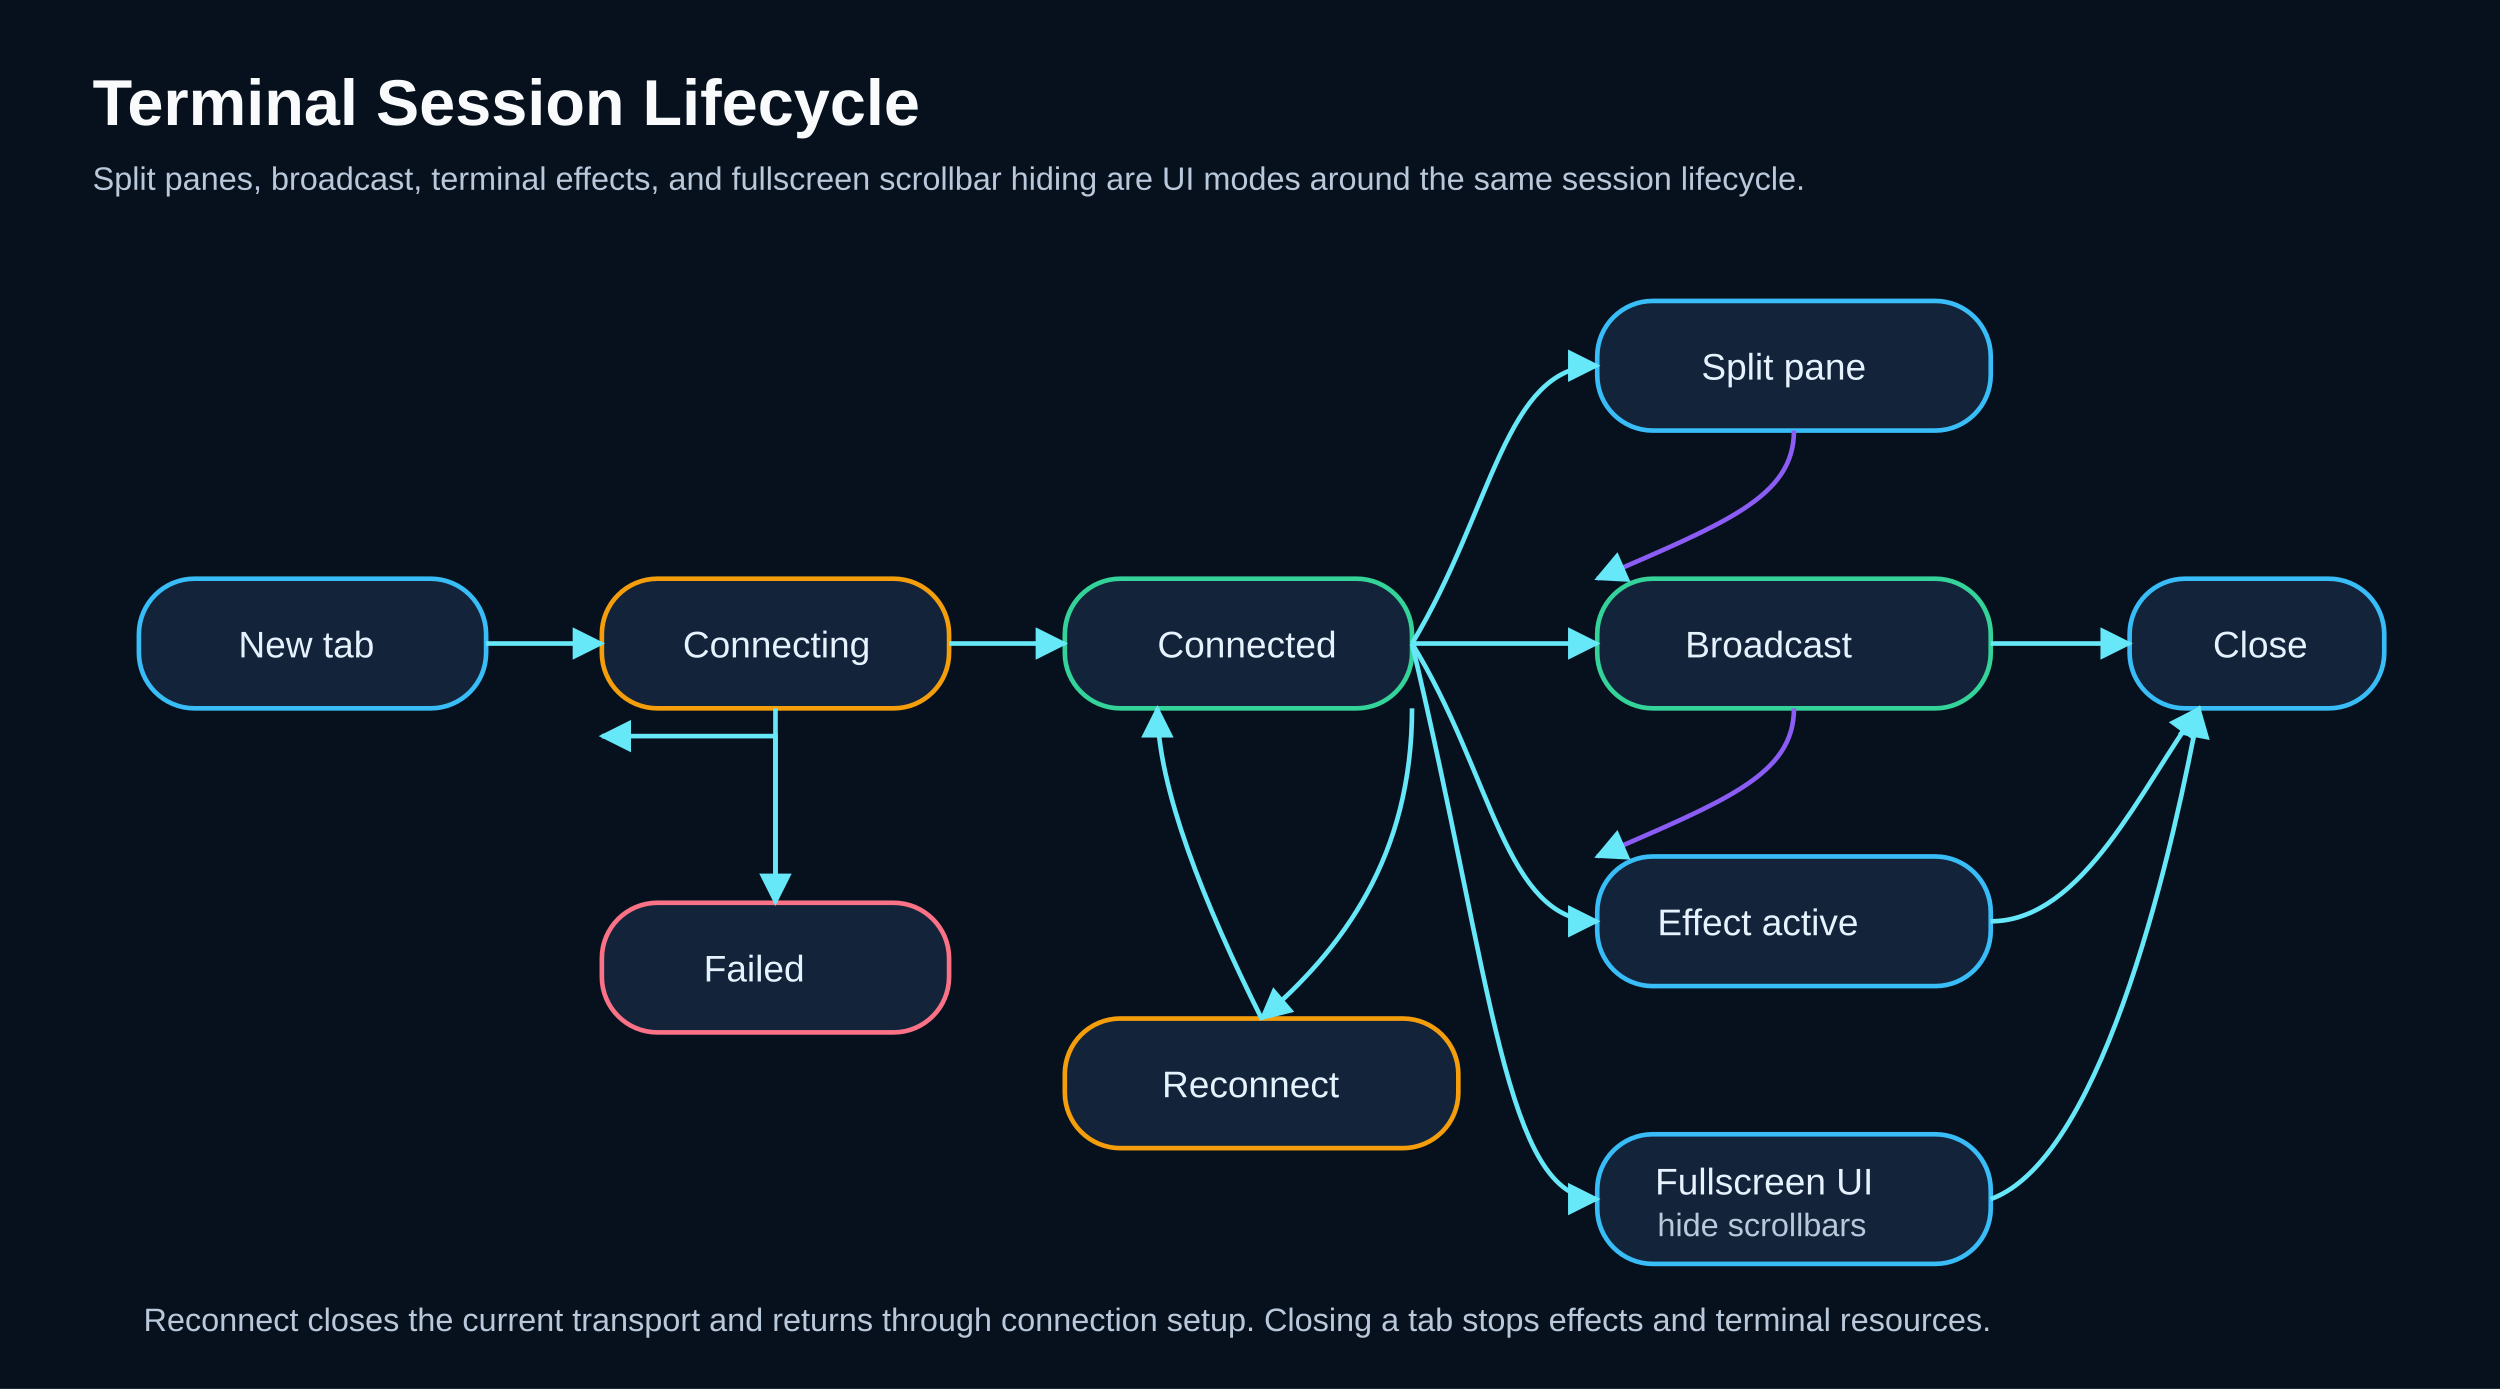
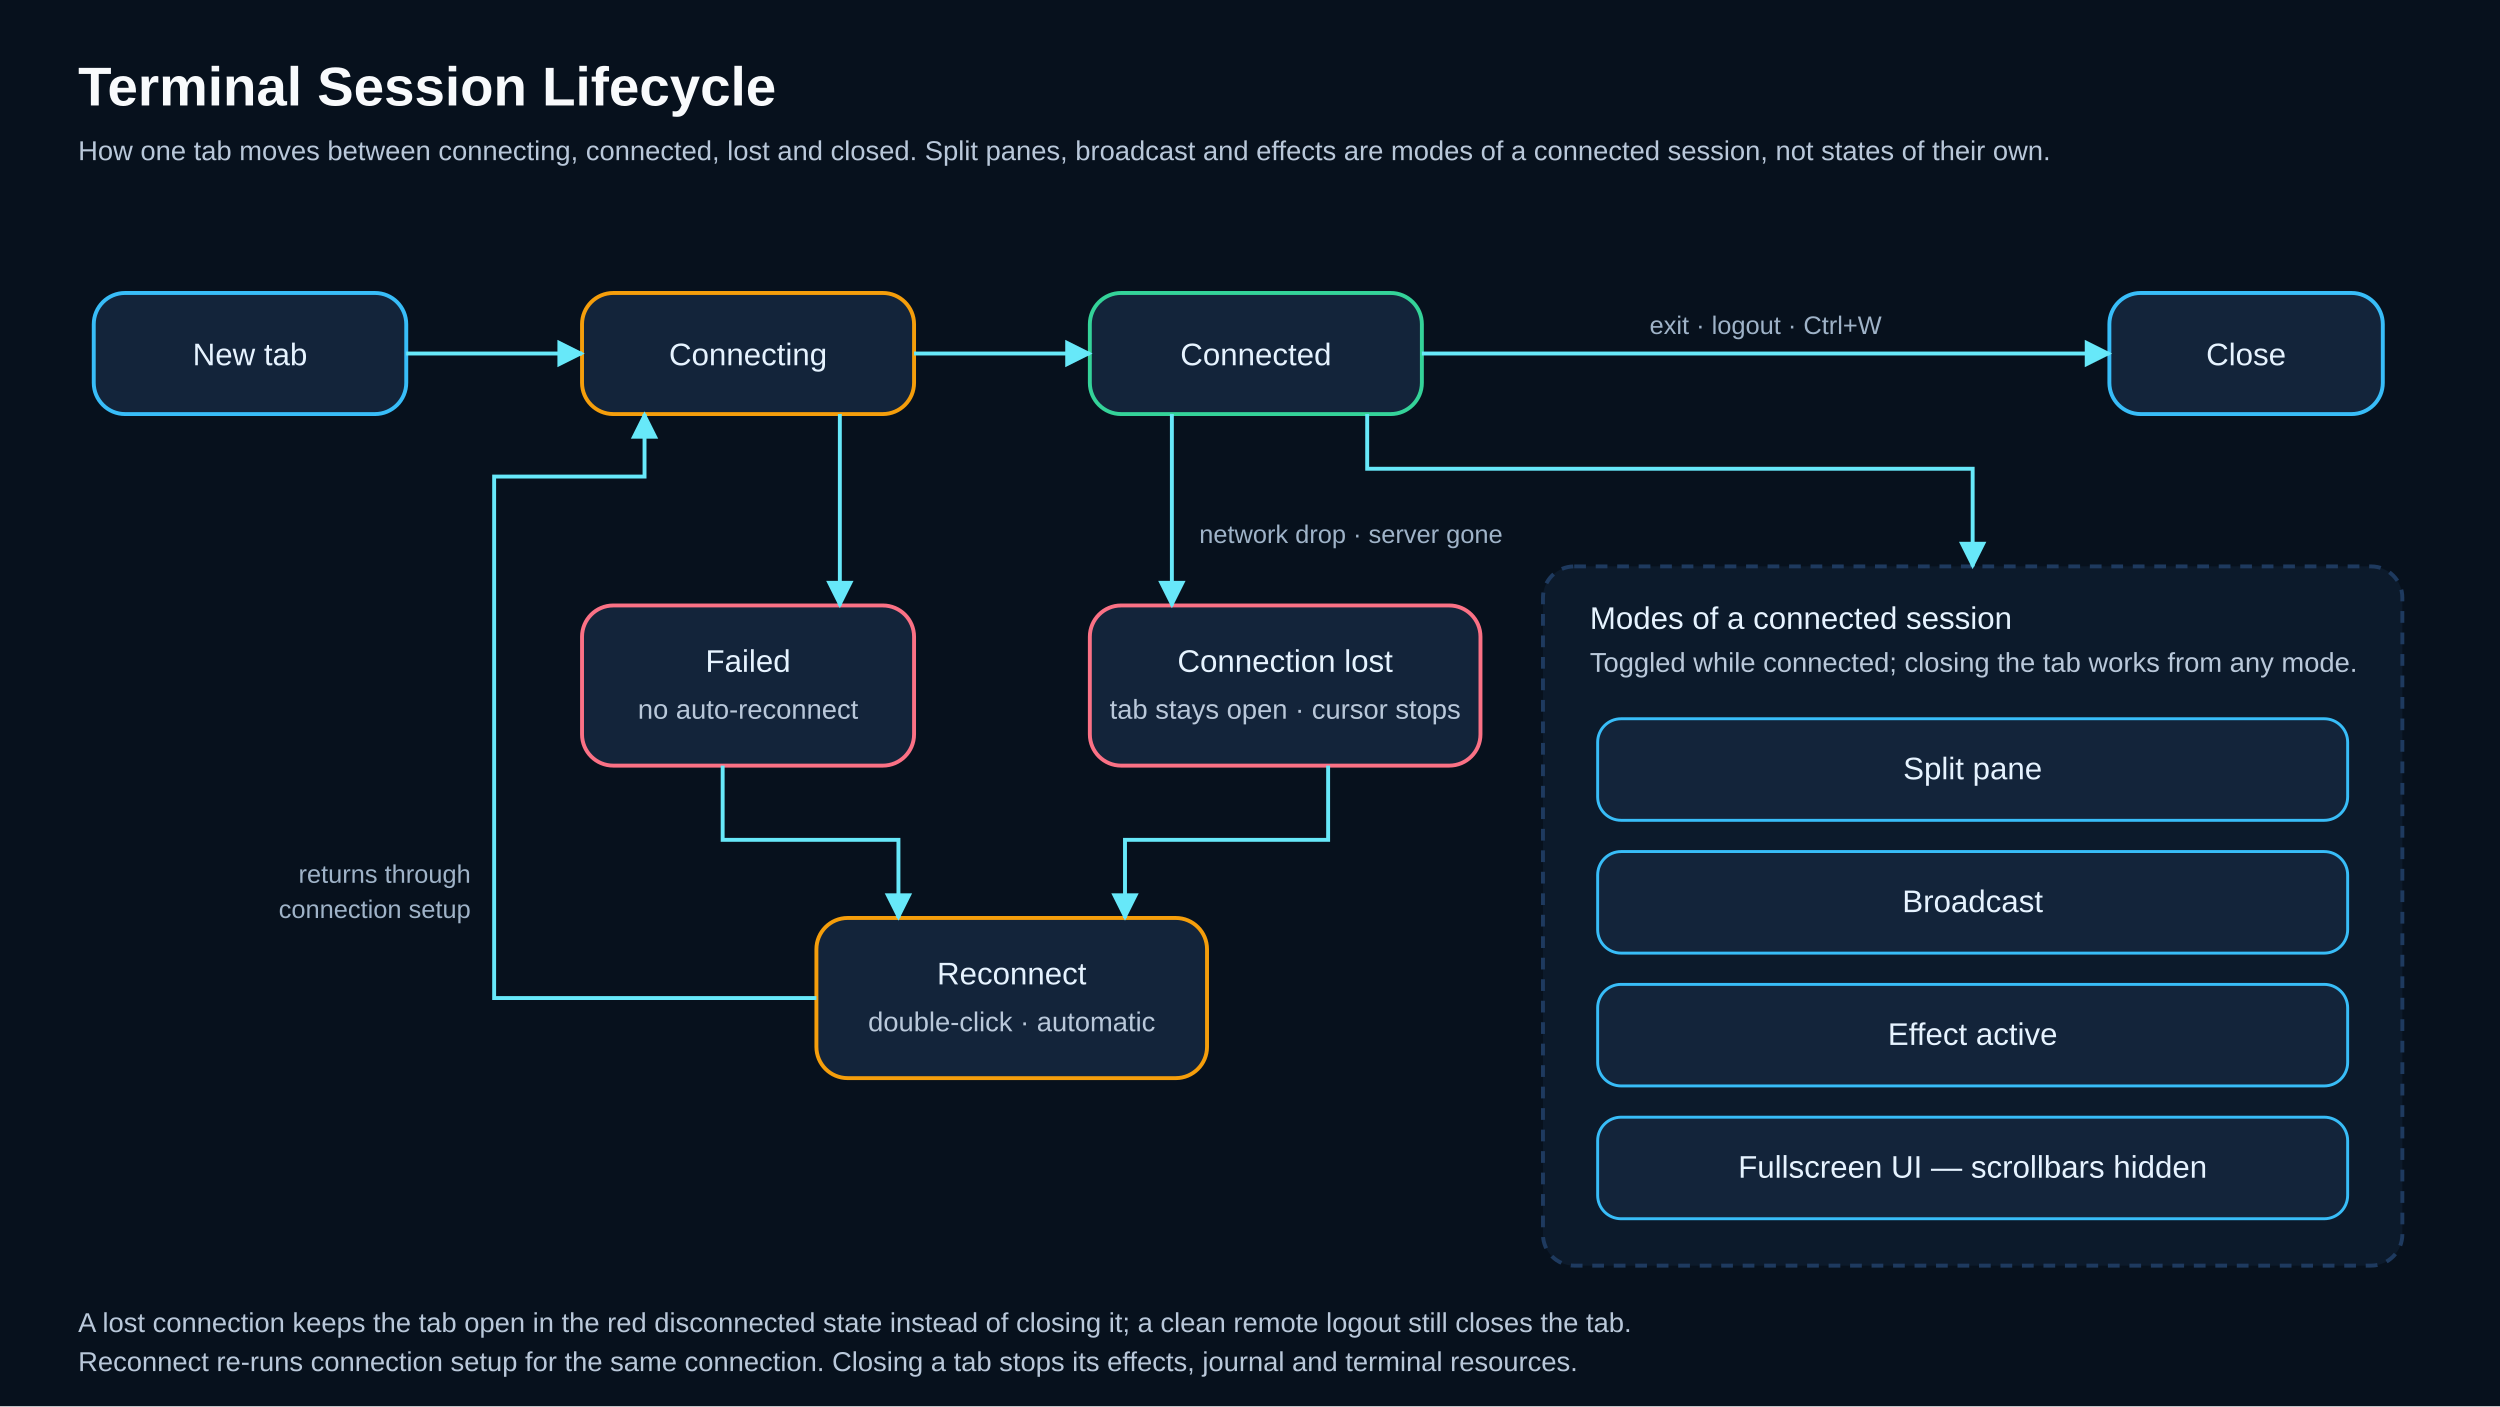
- <svg xmlns="http://www.w3.org/2000/svg" viewBox="0 0 1080 600" role="img" aria-labelledby="title desc">
+ <svg xmlns="http://www.w3.org/2000/svg" viewBox="0 0 1280 720" role="img" aria-labelledby="title desc">
  <defs>
    <marker id="arrow" viewBox="0 0 10 10" refX="9" refY="5" markerWidth="7" markerHeight="7" orient="auto-start-reverse">
      <path d="M0 0 10 5 0 10z" fill="#67e8f9" />
    </marker>
-     <style>text{font-family:Arial,Helvetica,sans-serif;fill:#e6f3ff;font-size:16px}.bg{fill:#07111d}.state{fill:#13243a;stroke:#38bdf8;stroke-width:2;rx:24}.active{stroke:#34d399}.warn{stroke:#f59e0b}.err{stroke:#fb7185}.title{font-size:28px;font-weight:700;fill:#f8fafc}.small{font-size:14px;fill:#b9c8da}.line{stroke:#67e8f9;stroke-width:2;fill:none;marker-end:url(#arrow)}.loop{stroke:#8b5cf6}</style>
+     <style>text{font-family:Arial,Helvetica,sans-serif;fill:#e6f3ff;font-size:16px}.bg{fill:#07111d}.state{fill:#13243a;stroke:#38bdf8;stroke-width:2;rx:16}.active{stroke:#34d399}.warn{stroke:#f59e0b}.err{stroke:#fb7185}.group{fill:#0c1a2b;stroke:#1e3a5f;stroke-width:2;stroke-dasharray:6 5;rx:16}.mode{fill:#13243a;stroke:#38bdf8;stroke-width:1.5;rx:12}.title{font-size:28px;font-weight:700;fill:#f8fafc}.small{font-size:14px;fill:#b9c8da}.edge{font-size:13px;fill:#9fb3c8}.line{stroke:#67e8f9;stroke-width:2;fill:none;marker-end:url(#arrow)}</style>
  </defs>
-   <rect class="bg" width="1080" height="600" />
+   <rect class="bg" width="1280" height="720" />
  <text class="title" x="40" y="54">Terminal Session Lifecycle</text>
-   <text class="small" x="40" y="82">Split panes, broadcast, terminal effects, and fullscreen scrollbar hiding are UI modes around the same session lifecycle.</text>
-   <rect class="state" x="60" y="250" width="150" height="56" />
-   <text x="103" y="284">New tab</text>
-   <rect class="state warn" x="260" y="250" width="150" height="56" />
-   <text x="295" y="284">Connecting</text>
-   <rect class="state active" x="460" y="250" width="150" height="56" />
-   <text x="500" y="284">Connected</text>
-   <rect class="state err" x="260" y="390" width="150" height="56" />
-   <text x="304" y="424">Failed</text>
-   <rect class="state" x="690" y="130" width="170" height="56" />
-   <text x="735" y="164">Split pane</text>
-   <rect class="state active" x="690" y="250" width="170" height="56" />
-   <text x="728" y="284">Broadcast</text>
-   <rect class="state" x="690" y="370" width="170" height="56" />
-   <text x="716" y="404">Effect active</text>
-   <rect class="state" x="690" y="490" width="170" height="56" />
-   <text x="715" y="516">Fullscreen UI</text>
-   <text class="small" x="716" y="534">hide scrollbars</text>
-   <rect class="state warn" x="460" y="440" width="170" height="56" />
-   <text x="502" y="474">Reconnect</text>
-   <rect class="state" x="920" y="250" width="110" height="56" />
-   <text x="956" y="284">Close</text>
-   <path class="line" d="M210 278 H260" />
-   <path class="line" d="M410 278 H460" />
-   <path class="line" d="M335 306 V390" />
-   <path class="line" d="M335 390 V318 H260" />
-   <path class="line" d="M610 278 H690" />
-   <path class="line" d="M610 278 C645 220 650 158 690 158" />
-   <path class="line" d="M610 278 C645 335 650 398 690 398" />
-   <path class="line" d="M610 278 C645 425 650 518 690 518" />
-   <path class="line loop" d="M775 186 C775 215 745 226 690 250" />
-   <path class="line loop" d="M775 306 C775 335 745 346 690 370" />
-   <path class="line" d="M610 306 C610 370 580 410 545 440" />
-   <path class="line" d="M545 440 C520 390 500 340 500 306" />
-   <path class="line" d="M860 278 H920" />
-   <path class="line" d="M860 398 C900 398 925 340 950 306" />
-   <path class="line" d="M860 518 C910 500 940 360 950 306" />
-   <text class="small" x="62" y="575">Reconnect closes the current transport and returns through connection setup. Closing a tab stops effects and terminal resources.</text>
+   <text class="small" x="40" y="82">How one tab moves between connecting, connected, lost and closed. Split panes, broadcast and effects are modes of a connected session, not states of their own.</text>
+   <rect class="state" x="48" y="150" width="160" height="62" />
+   <text x="128" y="187" text-anchor="middle">New tab</text>
+   <rect class="state warn" x="298" y="150" width="170" height="62" />
+   <text x="383" y="187" text-anchor="middle">Connecting</text>
+   <rect class="state active" x="558" y="150" width="170" height="62" />
+   <text x="643" y="187" text-anchor="middle">Connected</text>
+   <rect class="state" x="1080" y="150" width="140" height="62" />
+   <text x="1150" y="187" text-anchor="middle">Close</text>
+   <rect class="state err" x="298" y="310" width="170" height="82" />
+   <text x="383" y="344" text-anchor="middle">Failed</text>
+   <text class="small" x="383" y="368" text-anchor="middle">no auto-reconnect</text>
+   <rect class="state err" x="558" y="310" width="200" height="82" />
+   <text x="658" y="344" text-anchor="middle">Connection lost</text>
+   <text class="small" x="658" y="368" text-anchor="middle">tab stays open · cursor stops</text>
+   <rect class="state warn" x="418" y="470" width="200" height="82" />
+   <text x="518" y="504" text-anchor="middle">Reconnect</text>
+   <text class="small" x="518" y="528" text-anchor="middle">double-click · automatic</text>
+   <rect class="group" x="790" y="290" width="440" height="358" />
+   <text x="814" y="322">Modes of a connected session</text>
+   <text class="small" x="814" y="344">Toggled while connected; closing the tab works from any mode.</text>
+   <rect class="mode" x="818" y="368" width="384" height="52" />
+   <text x="1010" y="399" text-anchor="middle">Split pane</text>
+   <rect class="mode" x="818" y="436" width="384" height="52" />
+   <text x="1010" y="467" text-anchor="middle">Broadcast</text>
+   <rect class="mode" x="818" y="504" width="384" height="52" />
+   <text x="1010" y="535" text-anchor="middle">Effect active</text>
+   <rect class="mode" x="818" y="572" width="384" height="52" />
+   <text x="1010" y="603" text-anchor="middle">Fullscreen UI — scrollbars hidden</text>
+   <path class="line" d="M208 181 H298" />
+   <path class="line" d="M468 181 H558" />
+   <path class="line" d="M728 181 H1080" />
+   <text class="edge" x="904" y="171" text-anchor="middle">exit · logout · Ctrl+W</text>
+   <path class="line" d="M430 212 V310" />
+   <path class="line" d="M600 212 V310" />
+   <text class="edge" x="614" y="278">network drop · server gone</text>
+   <path class="line" d="M370 392 V430 H460 V470" />
+   <path class="line" d="M680 392 V430 H576 V470" />
+   <path class="line" d="M418 511 H253 V244 H330 V212" />
+   <text class="edge" x="241" y="452" text-anchor="end">returns through</text>
+   <text class="edge" x="241" y="470" text-anchor="end">connection setup</text>
+   <path class="line" d="M700 212 V240 H1010 V290" />
+   <text class="small" x="40" y="682">A lost connection keeps the tab open in the red disconnected state instead of closing it; a clean remote logout still closes the tab.</text>
+   <text class="small" x="40" y="702">Reconnect re-runs connection setup for the same connection. Closing a tab stops its effects, journal and terminal resources.</text>
</svg>
